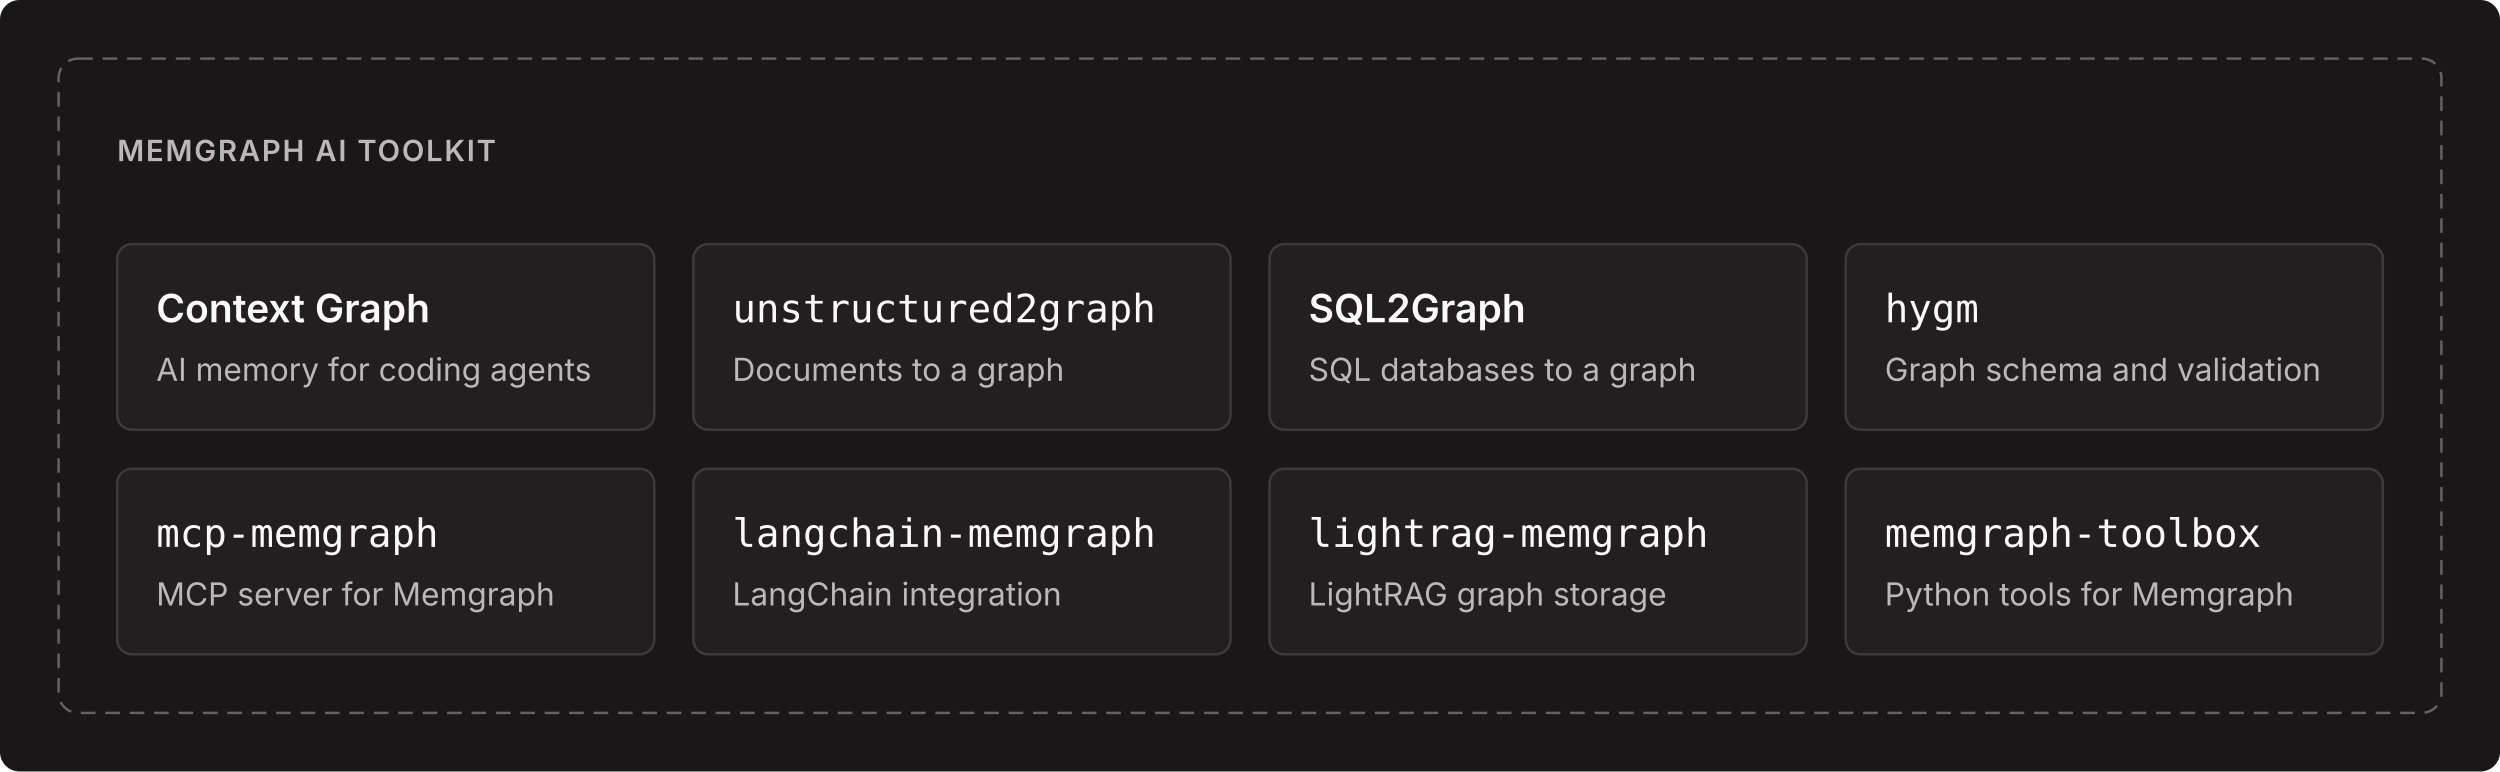
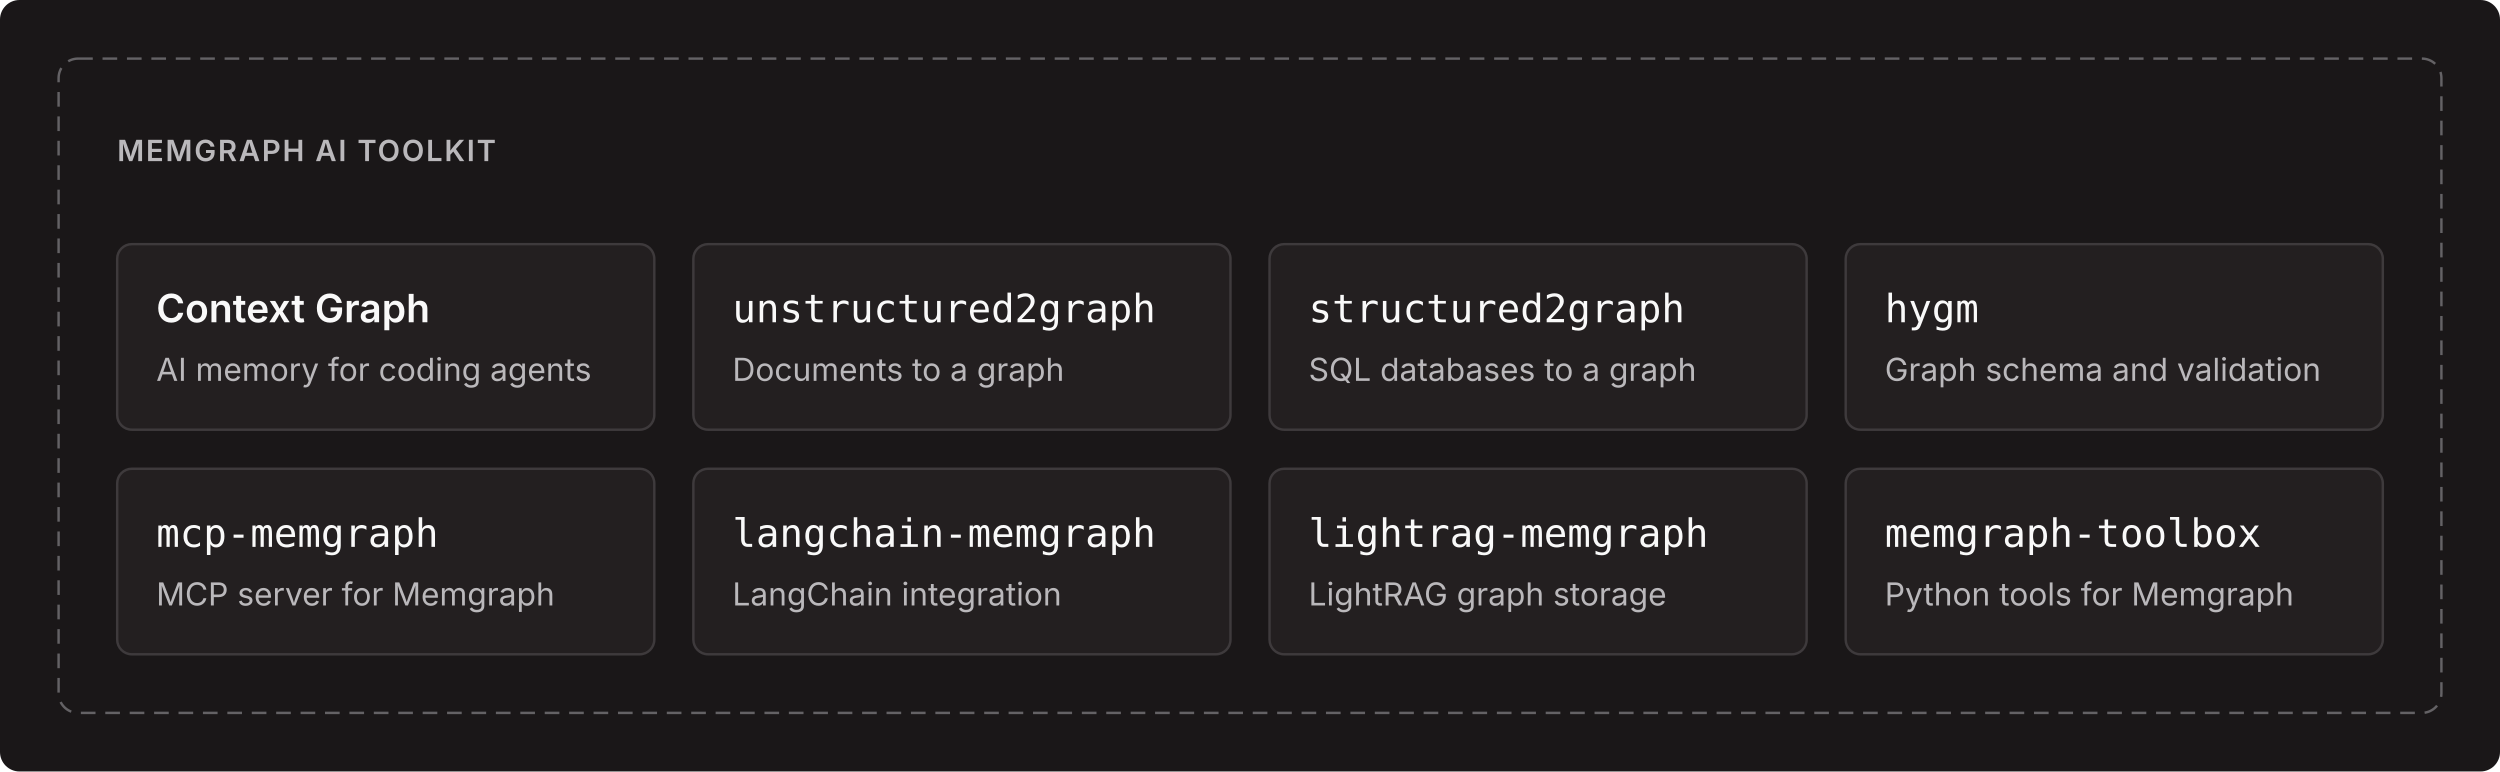
<svg xmlns="http://www.w3.org/2000/svg" width="1024" height="316" viewBox="0 0 1024 316" font-family="'Inter Tight', Inter, Arial, sans-serif" role="img" aria-labelledby="title desc">
  <rect x="0" y="0" width="1024" height="316" rx="8" fill="#1A1718" />
  <rect x="24" y="24" width="976" height="268" rx="8" fill="none" stroke="#646265" stroke-dasharray="6 4" />
  <text x="48" y="66" font-size="12" font-weight="600" letter-spacing="0.72" fill="#BAB8BB">MEMGRAPH AI TOOLKIT</text>
  <rect x="48" y="100" width="220" height="76" rx="6" fill="#231F20" stroke="#3E3A3C" />
  <text x="64" y="132" font-size="16" font-weight="600" fill="#F9F9F9">Context Graph</text>
  <text x="64" y="156" font-size="13" fill="#BAB8BB">AI memory for coding agents</text>
  <rect x="284" y="100" width="220" height="76" rx="6" fill="#231F20" stroke="#3E3A3C" />
  <text x="300" y="132" font-family="'Ubuntu Mono', Consolas, monospace" font-size="16" fill="#F9F9F9">unstructured2graph</text>
  <text x="300" y="156" font-size="13" fill="#BAB8BB">Documents to a graph</text>
  <rect x="520" y="100" width="220" height="76" rx="6" fill="#231F20" stroke="#3E3A3C" />
-   <text x="536" y="132" font-size="16" font-weight="600" fill="#F9F9F9">SQL2Graph</text>
+   <text x="536" y="132" font-family="'Ubuntu Mono', Consolas, monospace" font-size="16" fill="#F9F9F9">structured2graph</text>
  <text x="536" y="156" font-size="13" fill="#BAB8BB">SQL databases to a graph</text>
  <rect x="756" y="100" width="220" height="76" rx="6" fill="#231F20" stroke="#3E3A3C" />
  <text x="772" y="132" font-family="'Ubuntu Mono', Consolas, monospace" font-size="16" fill="#F9F9F9">hygm</text>
  <text x="772" y="156" font-size="13" fill="#BAB8BB">Graph schema and validation</text>
  <rect x="48" y="192" width="220" height="76" rx="6" fill="#231F20" stroke="#3E3A3C" />
  <text x="64" y="224" font-family="'Ubuntu Mono', Consolas, monospace" font-size="16" fill="#F9F9F9">mcp-memgraph</text>
  <text x="64" y="248" font-size="13" fill="#BAB8BB">MCP server for Memgraph</text>
  <rect x="284" y="192" width="220" height="76" rx="6" fill="#231F20" stroke="#3E3A3C" />
  <text x="300" y="224" font-family="'Ubuntu Mono', Consolas, monospace" font-size="16" fill="#F9F9F9">langchain-memgraph</text>
  <text x="300" y="248" font-size="13" fill="#BAB8BB">LangChain integration</text>
  <rect x="520" y="192" width="220" height="76" rx="6" fill="#231F20" stroke="#3E3A3C" />
  <text x="536" y="224" font-family="'Ubuntu Mono', Consolas, monospace" font-size="16" fill="#F9F9F9">lightrag-memgraph</text>
  <text x="536" y="248" font-size="13" fill="#BAB8BB">LightRAG graph storage</text>
  <rect x="756" y="192" width="220" height="76" rx="6" fill="#231F20" stroke="#3E3A3C" />
  <text x="772" y="224" font-family="'Ubuntu Mono', Consolas, monospace" font-size="16" fill="#F9F9F9">memgraph-toolbox</text>
  <text x="772" y="248" font-size="13" fill="#BAB8BB">Python tools for Memgraph</text>
</svg>
